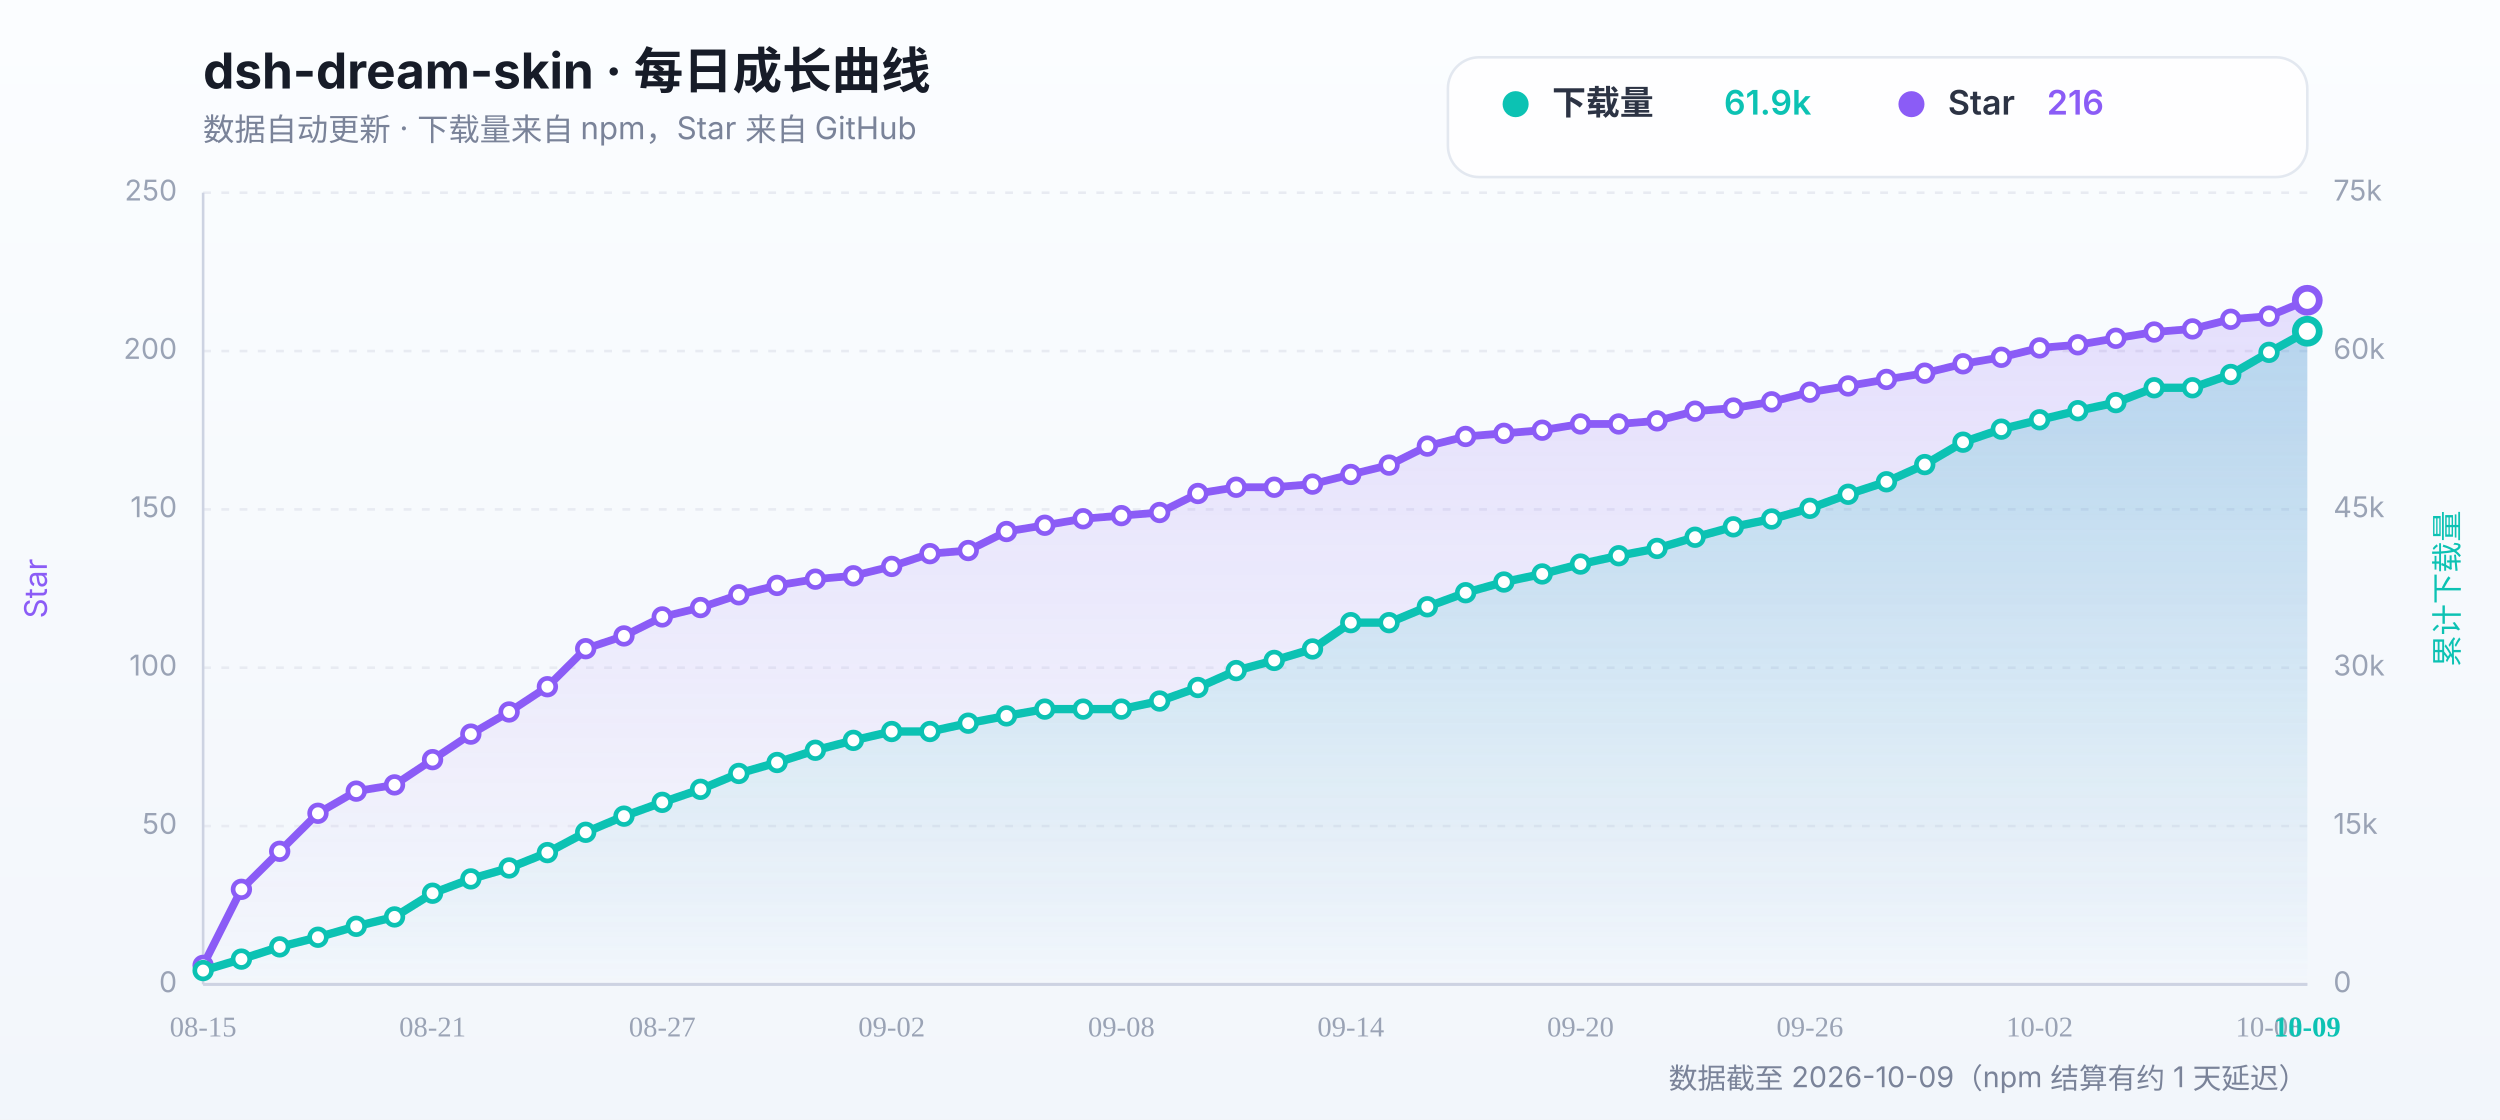
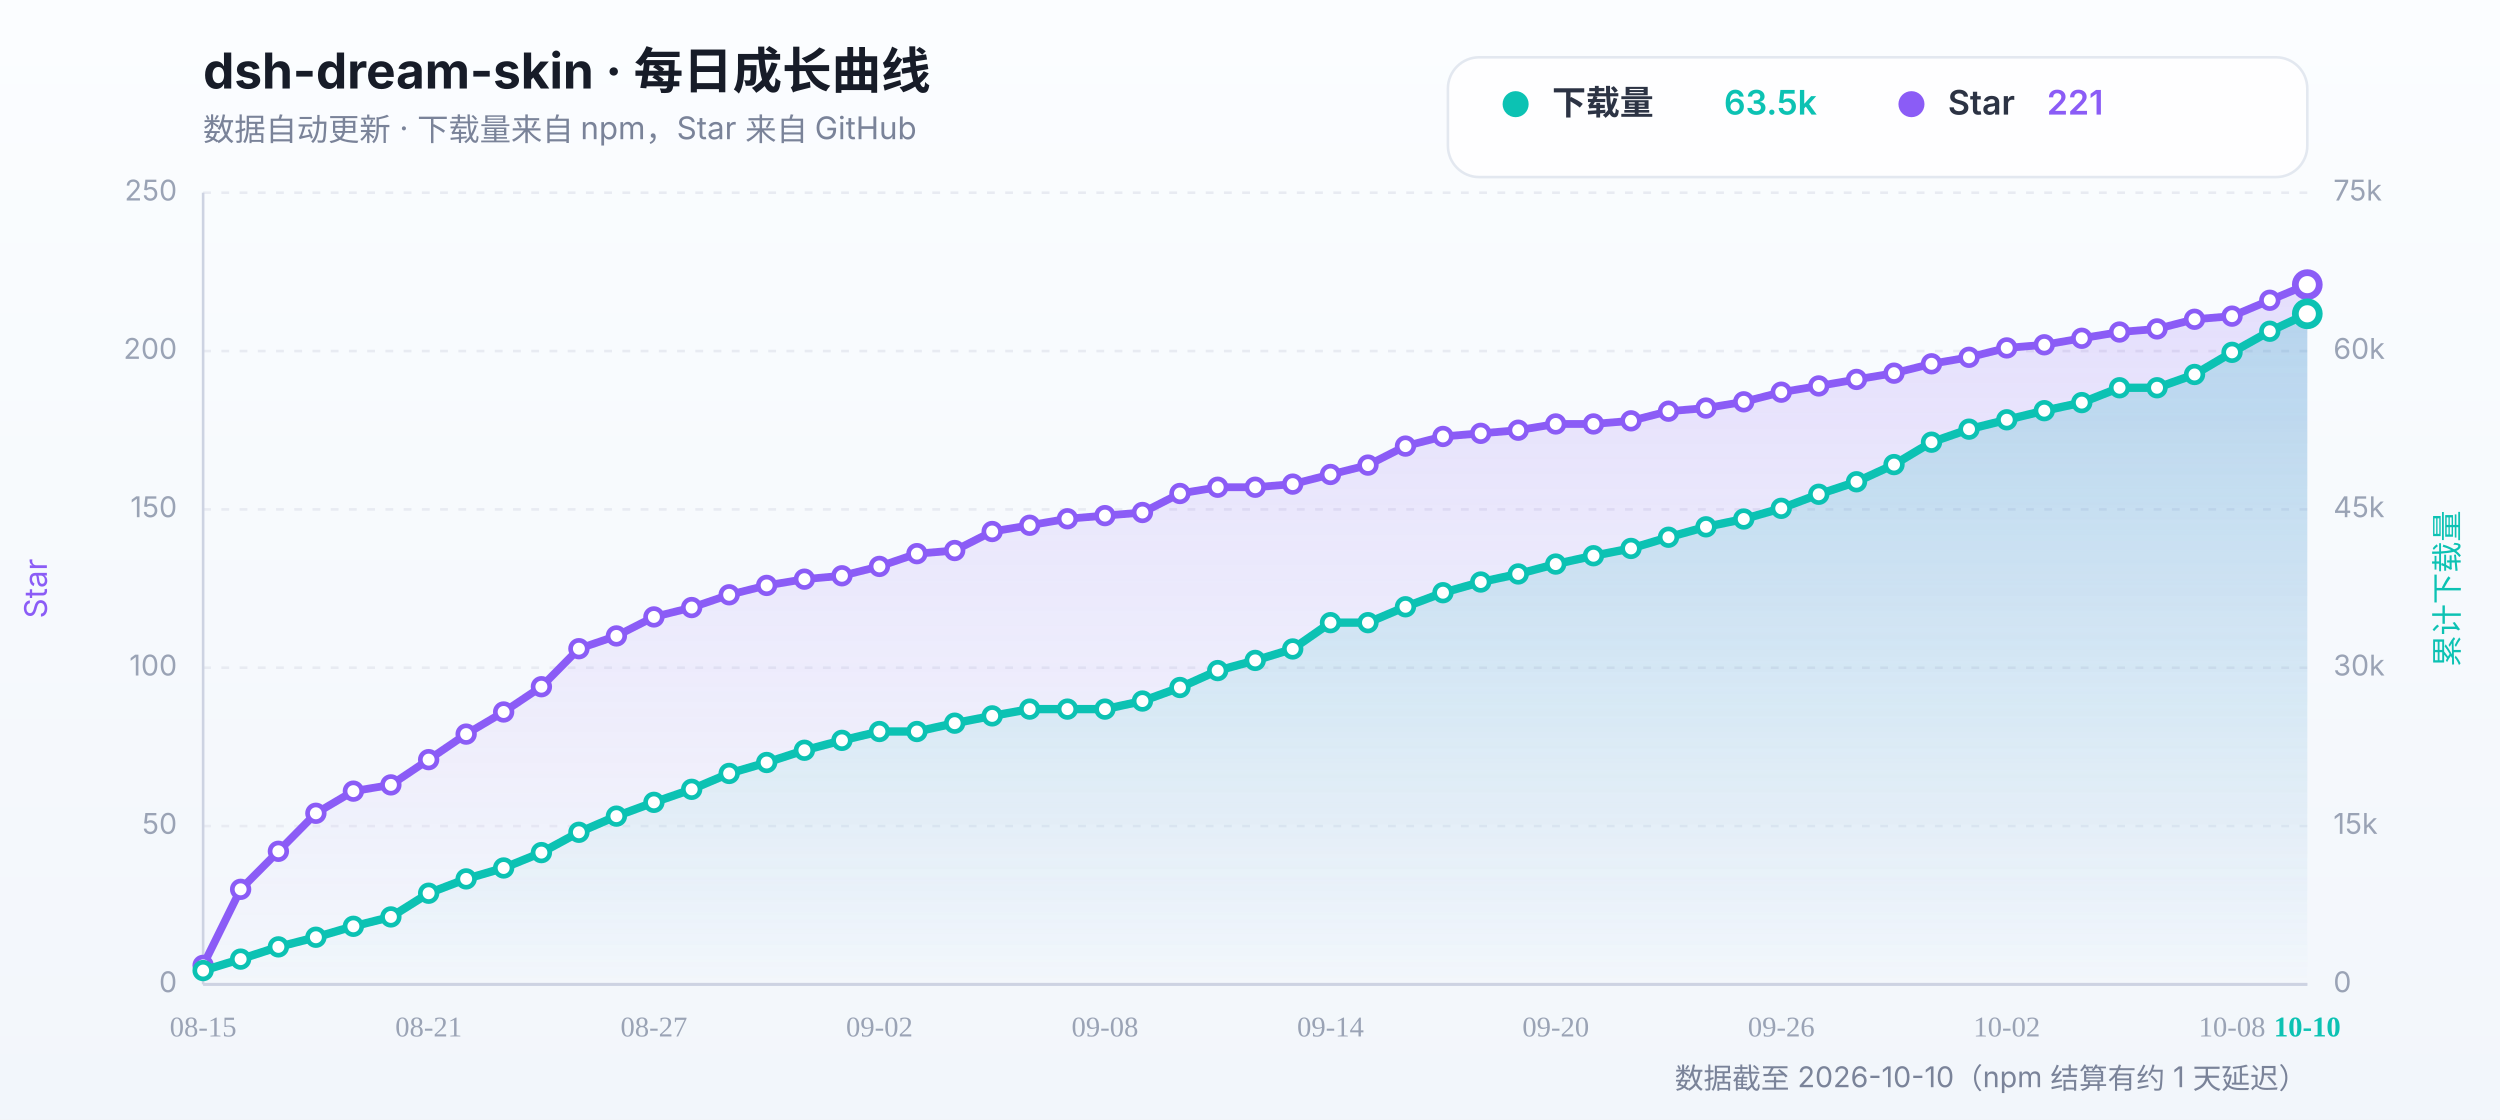
<svg xmlns="http://www.w3.org/2000/svg" width="960" height="430" viewBox="0 0 960 430" role="img" aria-label="dsh-dream-skin 每日 Star 与累计下载量双轴折线图">
  <defs>
    <linearGradient id="gradDl" x1="0" y1="0" x2="0" y2="1">
      <stop offset="0%" stop-color="#0cc2b3" stop-opacity="0.24" />
      <stop offset="100%" stop-color="#0cc2b3" stop-opacity="0" />
    </linearGradient>
    <linearGradient id="gradSt" x1="0" y1="0" x2="0" y2="1">
      <stop offset="0%" stop-color="#8b5cf6" stop-opacity="0.18" />
      <stop offset="100%" stop-color="#8b5cf6" stop-opacity="0" />
    </linearGradient>
    <linearGradient id="bgGrad" x1="0" y1="0" x2="0" y2="1">
      <stop offset="0%" stop-color="#fbfdff" />
      <stop offset="100%" stop-color="#f2f6fb" />
    </linearGradient>
  </defs>
  <rect width="960" height="430" fill="url(#bgGrad)" />
  <g font-family="system-ui,-apple-system,'Segoe UI',sans-serif">
    <text x="18" y="226" font-size="12" fill="#8b5cf6" transform="rotate(-90 18 226)" text-anchor="middle">Star</text>
    <text x="944" y="226" font-size="12" fill="#0cc2b3" transform="rotate(-90 944 226)" text-anchor="middle">累计下载量</text>
  </g>
  <text x="78" y="34" font-size="19" font-weight="700" fill="#171c28" font-family="system-ui,-apple-system,'Segoe UI',sans-serif">dsh-dream-skin · 每日成长曲线</text>
  <text x="78" y="54" font-size="12" fill="#7a8399" font-family="system-ui,-apple-system,'Segoe UI',sans-serif">数据自动更新 · 下载量来自 npm，Star 来自 GitHub</text>
  <g font-family="system-ui,-apple-system,'Segoe UI',sans-serif">
    <rect x="556" y="22" width="330" height="46" rx="12" fill="#ffffff" fill-opacity="0.72" stroke="#e3e8f0" stroke-width="1" />
    <circle cx="582" cy="40" r="5" fill="#0cc2b3" />
    <text x="596" y="44" font-size="13" font-weight="600" fill="#2c3344">下载量</text>
-     <text x="662" y="44" font-size="13" font-weight="600" fill="#0cc2b3">61.9k</text>
+     <text x="662" y="44" font-size="13" font-weight="600" fill="#0cc2b3">63.5k</text>
    <circle cx="734" cy="40" r="5" fill="#8b5cf6" />
    <text x="748" y="44" font-size="13" font-weight="600" fill="#2c3344">Star</text>
-     <text x="786" y="44" font-size="13" font-weight="600" fill="#8b5cf6">216</text>
+     <text x="786" y="44" font-size="13" font-weight="600" fill="#8b5cf6">221</text>
  </g>
  <line x1="78" y1="378.0" x2="886" y2="378.0" stroke="#d3d9e8" stroke-width="1.2" />
  <line x1="78" y1="317.2" x2="886" y2="317.2" stroke="#e8ebf2" stroke-width="1" stroke-dasharray="3 4" />
  <line x1="78" y1="256.4" x2="886" y2="256.4" stroke="#e8ebf2" stroke-width="1" stroke-dasharray="3 4" />
  <line x1="78" y1="195.6" x2="886" y2="195.6" stroke="#e8ebf2" stroke-width="1" stroke-dasharray="3 4" />
  <line x1="78" y1="134.8" x2="886" y2="134.8" stroke="#e8ebf2" stroke-width="1" stroke-dasharray="3 4" />
  <line x1="78" y1="74.0" x2="886" y2="74.0" stroke="#e8ebf2" stroke-width="1" stroke-dasharray="3 4" />
  <g font-family="system-ui,-apple-system,'Segoe UI',sans-serif">
    <text x="68" y="381.0" text-anchor="end" font-size="11" fill="#9aa3b5">0</text>
    <text x="68" y="320.2" text-anchor="end" font-size="11" fill="#9aa3b5">50</text>
    <text x="68" y="259.4" text-anchor="end" font-size="11" fill="#9aa3b5">100</text>
    <text x="68" y="198.6" text-anchor="end" font-size="11" fill="#9aa3b5">150</text>
    <text x="68" y="137.8" text-anchor="end" font-size="11" fill="#9aa3b5">200</text>
    <text x="68" y="77.0" text-anchor="end" font-size="11" fill="#9aa3b5">250</text>
    <text x="896" y="381.0" text-anchor="start" font-size="11" fill="#9aa3b5">0</text>
    <text x="896" y="320.2" text-anchor="start" font-size="11" fill="#9aa3b5">15k</text>
    <text x="896" y="259.4" text-anchor="start" font-size="11" fill="#9aa3b5">30k</text>
    <text x="896" y="198.6" text-anchor="start" font-size="11" fill="#9aa3b5">45k</text>
    <text x="896" y="137.8" text-anchor="start" font-size="11" fill="#9aa3b5">60k</text>
    <text x="896" y="77.0" text-anchor="start" font-size="11" fill="#9aa3b5">75k</text>
  </g>
  <line x1="78" y1="74" x2="78" y2="378" stroke="#cdd3e2" stroke-width="1" />
  <line x1="78" y1="378" x2="886" y2="378" stroke="#cdd3e2" stroke-width="1" />
-   <path d="M 78.0 378.0 L 78.0 372.7 L 92.7 368.3 L 107.4 363.6 L 122.1 359.9 L 136.8 355.7 L 151.5 352.1 L 166.1 343.0 L 180.8 337.5 L 195.5 333.3 L 210.2 327.4 L 224.9 319.6 L 239.6 313.4 L 254.3 308.1 L 269.0 303.1 L 283.7 297.0 L 298.4 292.8 L 313.1 288.1 L 327.7 284.3 L 342.4 280.9 L 357.1 280.9 L 371.8 277.7 L 386.5 274.9 L 401.2 272.3 L 415.9 272.3 L 430.6 272.3 L 445.3 269.2 L 460.0 264.0 L 474.7 257.5 L 489.3 253.6 L 504.0 249.2 L 518.7 239.1 L 533.4 239.1 L 548.1 233.0 L 562.8 227.6 L 577.5 223.5 L 592.2 220.4 L 606.9 216.6 L 621.6 213.4 L 636.3 210.6 L 650.9 206.3 L 665.6 202.3 L 680.3 199.3 L 695.0 195.2 L 709.7 189.8 L 724.4 185.0 L 739.1 178.4 L 753.8 169.8 L 768.5 164.8 L 783.2 161.2 L 797.9 157.7 L 812.5 154.6 L 827.2 148.9 L 841.9 148.9 L 856.6 143.8 L 871.3 135.3 L 886.0 127.2 L 886.0 378.0 Z" fill="url(#gradDl)" stroke="none" />
-   <path d="M 78.0 378.0 L 78.0 370.7 L 92.7 341.5 L 107.4 326.9 L 122.1 312.3 L 136.8 303.8 L 151.5 301.4 L 166.1 291.7 L 180.8 281.9 L 195.5 273.4 L 210.2 263.7 L 224.9 249.1 L 239.6 244.2 L 254.3 236.9 L 269.0 233.3 L 283.7 228.4 L 298.4 224.8 L 313.1 222.4 L 327.7 221.1 L 342.4 217.5 L 357.1 212.6 L 371.8 211.4 L 386.5 204.1 L 401.2 201.7 L 415.9 199.2 L 430.6 198.0 L 445.3 196.8 L 460.0 189.5 L 474.7 187.1 L 489.3 187.1 L 504.0 185.9 L 518.7 182.2 L 533.4 178.6 L 548.1 171.3 L 562.8 167.6 L 577.5 166.4 L 592.2 165.2 L 606.9 162.8 L 621.6 162.8 L 636.3 161.6 L 650.9 157.9 L 665.6 156.7 L 680.3 154.3 L 695.0 150.6 L 709.7 148.2 L 724.4 145.7 L 739.1 143.3 L 753.8 139.7 L 768.5 137.2 L 783.2 133.6 L 797.9 132.4 L 812.5 129.9 L 827.2 127.5 L 841.9 126.3 L 856.6 122.6 L 871.3 121.4 L 886.0 115.3 L 886.0 378.0 Z" fill="url(#gradSt)" stroke="none" />
-   <polyline points="78.0,370.7 92.7,341.5 107.4,326.9 122.1,312.3 136.8,303.8 151.5,301.4 166.1,291.7 180.8,281.9 195.5,273.4 210.2,263.7 224.9,249.1 239.6,244.2 254.3,236.9 269.0,233.3 283.7,228.4 298.4,224.8 313.1,222.4 327.7,221.1 342.4,217.5 357.1,212.6 371.8,211.4 386.5,204.1 401.2,201.7 415.9,199.2 430.6,198.0 445.3,196.8 460.0,189.5 474.7,187.1 489.3,187.1 504.0,185.9 518.7,182.2 533.4,178.6 548.1,171.3 562.8,167.6 577.5,166.4 592.2,165.2 606.9,162.8 621.6,162.8 636.3,161.6 650.9,157.9 665.6,156.7 680.3,154.3 695.0,150.6 709.7,148.2 724.4,145.7 739.1,143.3 753.8,139.7 768.5,137.2 783.2,133.6 797.9,132.4 812.5,129.9 827.2,127.5 841.9,126.3 856.6,122.6 871.3,121.4 886.0,115.3" fill="none" stroke="#8b5cf6" stroke-width="3" stroke-linecap="round" stroke-linejoin="round" />
+   <path d="M 78.0 378.0 L 78.0 372.7 L 92.4 368.3 L 106.9 363.6 L 121.3 359.9 L 135.7 355.7 L 150.1 352.1 L 164.6 343.0 L 179.0 337.5 L 193.4 333.3 L 207.9 327.4 L 222.3 319.6 L 236.7 313.4 L 251.1 308.1 L 265.6 303.1 L 280.0 297.0 L 294.4 292.8 L 308.9 288.1 L 323.3 284.3 L 337.7 280.9 L 352.1 280.9 L 366.6 277.7 L 381.0 274.9 L 395.4 272.3 L 409.9 272.3 L 424.3 272.3 L 438.7 269.2 L 453.1 264.0 L 467.6 257.5 L 482.0 253.6 L 496.4 249.2 L 510.9 239.1 L 525.3 239.1 L 539.7 233.0 L 554.1 227.6 L 568.6 223.5 L 583.0 220.4 L 597.4 216.6 L 611.9 213.4 L 626.3 210.6 L 640.7 206.3 L 655.1 202.3 L 669.6 199.3 L 684.0 195.2 L 698.4 189.8 L 712.9 185.0 L 727.3 178.4 L 741.7 169.8 L 756.1 164.8 L 770.6 161.2 L 785.0 157.7 L 799.4 154.6 L 813.9 148.9 L 828.3 148.9 L 842.7 143.8 L 857.1 135.3 L 871.6 127.2 L 886.0 120.5 L 886.0 378.0 Z" fill="url(#gradDl)" stroke="none" />
+   <path d="M 78.0 378.0 L 78.0 370.7 L 92.4 341.5 L 106.9 326.9 L 121.3 312.3 L 135.7 303.8 L 150.1 301.4 L 164.6 291.7 L 179.0 281.9 L 193.4 273.4 L 207.9 263.7 L 222.3 249.1 L 236.7 244.2 L 251.1 236.9 L 265.6 233.3 L 280.0 228.4 L 294.4 224.8 L 308.9 222.4 L 323.3 221.1 L 337.7 217.5 L 352.1 212.6 L 366.6 211.4 L 381.0 204.1 L 395.4 201.7 L 409.9 199.2 L 424.3 198.0 L 438.7 196.8 L 453.1 189.5 L 467.6 187.1 L 482.0 187.1 L 496.4 185.9 L 510.9 182.2 L 525.3 178.6 L 539.7 171.3 L 554.1 167.6 L 568.6 166.4 L 583.0 165.2 L 597.4 162.8 L 611.9 162.8 L 626.3 161.6 L 640.7 157.9 L 655.1 156.7 L 669.6 154.3 L 684.0 150.6 L 698.4 148.2 L 712.9 145.7 L 727.3 143.3 L 741.7 139.7 L 756.1 137.2 L 770.6 133.6 L 785.0 132.4 L 799.4 129.9 L 813.9 127.5 L 828.3 126.3 L 842.7 122.6 L 857.1 121.4 L 871.6 115.3 L 886.0 109.3 L 886.0 378.0 Z" fill="url(#gradSt)" stroke="none" />
+   <polyline points="78.0,370.7 92.4,341.5 106.9,326.9 121.3,312.3 135.7,303.8 150.1,301.4 164.6,291.7 179.0,281.9 193.4,273.4 207.9,263.7 222.3,249.1 236.7,244.2 251.1,236.9 265.6,233.3 280.0,228.4 294.4,224.8 308.9,222.4 323.3,221.1 337.7,217.5 352.1,212.6 366.6,211.4 381.0,204.1 395.4,201.7 409.9,199.2 424.3,198.0 438.7,196.8 453.1,189.5 467.6,187.1 482.0,187.1 496.4,185.9 510.9,182.2 525.3,178.6 539.7,171.3 554.1,167.6 568.6,166.4 583.0,165.2 597.4,162.8 611.9,162.8 626.3,161.6 640.7,157.9 655.1,156.7 669.6,154.3 684.0,150.6 698.4,148.2 712.9,145.7 727.3,143.3 741.7,139.7 756.1,137.2 770.6,133.6 785.0,132.4 799.4,129.9 813.9,127.5 828.3,126.3 842.7,122.6 857.1,121.4 871.6,115.3 886.0,109.3" fill="none" stroke="#8b5cf6" stroke-width="3" stroke-linecap="round" stroke-linejoin="round" />
  <circle cx="78.0" cy="370.7" r="3.2" fill="#ffffff" stroke="#8b5cf6" stroke-width="1.8" />
-   <circle cx="92.7" cy="341.5" r="3.2" fill="#ffffff" stroke="#8b5cf6" stroke-width="1.8" />
-   <circle cx="107.4" cy="326.9" r="3.2" fill="#ffffff" stroke="#8b5cf6" stroke-width="1.8" />
-   <circle cx="122.1" cy="312.3" r="3.2" fill="#ffffff" stroke="#8b5cf6" stroke-width="1.8" />
-   <circle cx="136.8" cy="303.8" r="3.2" fill="#ffffff" stroke="#8b5cf6" stroke-width="1.8" />
-   <circle cx="151.5" cy="301.4" r="3.2" fill="#ffffff" stroke="#8b5cf6" stroke-width="1.8" />
-   <circle cx="166.1" cy="291.7" r="3.2" fill="#ffffff" stroke="#8b5cf6" stroke-width="1.8" />
-   <circle cx="180.8" cy="281.9" r="3.2" fill="#ffffff" stroke="#8b5cf6" stroke-width="1.8" />
-   <circle cx="195.5" cy="273.4" r="3.2" fill="#ffffff" stroke="#8b5cf6" stroke-width="1.8" />
-   <circle cx="210.2" cy="263.7" r="3.2" fill="#ffffff" stroke="#8b5cf6" stroke-width="1.8" />
-   <circle cx="224.9" cy="249.1" r="3.2" fill="#ffffff" stroke="#8b5cf6" stroke-width="1.8" />
-   <circle cx="239.6" cy="244.2" r="3.2" fill="#ffffff" stroke="#8b5cf6" stroke-width="1.8" />
-   <circle cx="254.3" cy="236.9" r="3.2" fill="#ffffff" stroke="#8b5cf6" stroke-width="1.8" />
-   <circle cx="269.0" cy="233.3" r="3.2" fill="#ffffff" stroke="#8b5cf6" stroke-width="1.8" />
-   <circle cx="283.7" cy="228.4" r="3.2" fill="#ffffff" stroke="#8b5cf6" stroke-width="1.8" />
-   <circle cx="298.4" cy="224.8" r="3.2" fill="#ffffff" stroke="#8b5cf6" stroke-width="1.8" />
-   <circle cx="313.1" cy="222.4" r="3.2" fill="#ffffff" stroke="#8b5cf6" stroke-width="1.8" />
-   <circle cx="327.7" cy="221.1" r="3.2" fill="#ffffff" stroke="#8b5cf6" stroke-width="1.8" />
-   <circle cx="342.4" cy="217.5" r="3.2" fill="#ffffff" stroke="#8b5cf6" stroke-width="1.8" />
-   <circle cx="357.1" cy="212.6" r="3.2" fill="#ffffff" stroke="#8b5cf6" stroke-width="1.8" />
-   <circle cx="371.8" cy="211.4" r="3.2" fill="#ffffff" stroke="#8b5cf6" stroke-width="1.8" />
-   <circle cx="386.5" cy="204.1" r="3.2" fill="#ffffff" stroke="#8b5cf6" stroke-width="1.8" />
-   <circle cx="401.2" cy="201.7" r="3.2" fill="#ffffff" stroke="#8b5cf6" stroke-width="1.8" />
-   <circle cx="415.9" cy="199.2" r="3.2" fill="#ffffff" stroke="#8b5cf6" stroke-width="1.8" />
-   <circle cx="430.6" cy="198.0" r="3.2" fill="#ffffff" stroke="#8b5cf6" stroke-width="1.8" />
-   <circle cx="445.3" cy="196.8" r="3.2" fill="#ffffff" stroke="#8b5cf6" stroke-width="1.8" />
-   <circle cx="460.0" cy="189.5" r="3.2" fill="#ffffff" stroke="#8b5cf6" stroke-width="1.8" />
-   <circle cx="474.7" cy="187.1" r="3.2" fill="#ffffff" stroke="#8b5cf6" stroke-width="1.8" />
-   <circle cx="489.3" cy="187.1" r="3.2" fill="#ffffff" stroke="#8b5cf6" stroke-width="1.8" />
-   <circle cx="504.0" cy="185.9" r="3.2" fill="#ffffff" stroke="#8b5cf6" stroke-width="1.8" />
-   <circle cx="518.7" cy="182.2" r="3.2" fill="#ffffff" stroke="#8b5cf6" stroke-width="1.8" />
-   <circle cx="533.4" cy="178.6" r="3.2" fill="#ffffff" stroke="#8b5cf6" stroke-width="1.8" />
-   <circle cx="548.1" cy="171.3" r="3.2" fill="#ffffff" stroke="#8b5cf6" stroke-width="1.8" />
-   <circle cx="562.8" cy="167.6" r="3.2" fill="#ffffff" stroke="#8b5cf6" stroke-width="1.8" />
-   <circle cx="577.5" cy="166.4" r="3.2" fill="#ffffff" stroke="#8b5cf6" stroke-width="1.8" />
-   <circle cx="592.2" cy="165.2" r="3.2" fill="#ffffff" stroke="#8b5cf6" stroke-width="1.8" />
-   <circle cx="606.9" cy="162.8" r="3.2" fill="#ffffff" stroke="#8b5cf6" stroke-width="1.8" />
-   <circle cx="621.6" cy="162.8" r="3.2" fill="#ffffff" stroke="#8b5cf6" stroke-width="1.8" />
-   <circle cx="636.3" cy="161.6" r="3.2" fill="#ffffff" stroke="#8b5cf6" stroke-width="1.8" />
-   <circle cx="650.9" cy="157.9" r="3.2" fill="#ffffff" stroke="#8b5cf6" stroke-width="1.8" />
-   <circle cx="665.6" cy="156.7" r="3.2" fill="#ffffff" stroke="#8b5cf6" stroke-width="1.8" />
-   <circle cx="680.3" cy="154.3" r="3.2" fill="#ffffff" stroke="#8b5cf6" stroke-width="1.8" />
-   <circle cx="695.0" cy="150.6" r="3.2" fill="#ffffff" stroke="#8b5cf6" stroke-width="1.8" />
-   <circle cx="709.7" cy="148.2" r="3.2" fill="#ffffff" stroke="#8b5cf6" stroke-width="1.8" />
-   <circle cx="724.4" cy="145.7" r="3.2" fill="#ffffff" stroke="#8b5cf6" stroke-width="1.8" />
-   <circle cx="739.1" cy="143.3" r="3.2" fill="#ffffff" stroke="#8b5cf6" stroke-width="1.8" />
-   <circle cx="753.8" cy="139.7" r="3.2" fill="#ffffff" stroke="#8b5cf6" stroke-width="1.8" />
-   <circle cx="768.5" cy="137.2" r="3.2" fill="#ffffff" stroke="#8b5cf6" stroke-width="1.8" />
-   <circle cx="783.2" cy="133.6" r="3.2" fill="#ffffff" stroke="#8b5cf6" stroke-width="1.8" />
-   <circle cx="797.9" cy="132.4" r="3.2" fill="#ffffff" stroke="#8b5cf6" stroke-width="1.8" />
-   <circle cx="812.5" cy="129.9" r="3.2" fill="#ffffff" stroke="#8b5cf6" stroke-width="1.8" />
-   <circle cx="827.2" cy="127.5" r="3.2" fill="#ffffff" stroke="#8b5cf6" stroke-width="1.8" />
-   <circle cx="841.9" cy="126.3" r="3.2" fill="#ffffff" stroke="#8b5cf6" stroke-width="1.8" />
-   <circle cx="856.6" cy="122.6" r="3.2" fill="#ffffff" stroke="#8b5cf6" stroke-width="1.8" />
-   <circle cx="871.3" cy="121.4" r="3.2" fill="#ffffff" stroke="#8b5cf6" stroke-width="1.8" />
-   <circle cx="886.0" cy="115.3" r="4.6" fill="#ffffff" stroke="#8b5cf6" stroke-width="2.6" />
-   <polyline points="78.0,372.7 92.7,368.3 107.4,363.6 122.1,359.9 136.8,355.7 151.5,352.1 166.1,343.0 180.8,337.5 195.5,333.3 210.2,327.4 224.9,319.6 239.6,313.4 254.3,308.1 269.0,303.1 283.7,297.0 298.4,292.8 313.1,288.1 327.7,284.3 342.4,280.9 357.1,280.9 371.8,277.7 386.5,274.9 401.2,272.3 415.9,272.3 430.6,272.3 445.3,269.2 460.0,264.0 474.7,257.5 489.3,253.6 504.0,249.2 518.7,239.1 533.4,239.1 548.1,233.0 562.8,227.6 577.5,223.5 592.2,220.4 606.9,216.6 621.6,213.4 636.3,210.6 650.9,206.3 665.6,202.3 680.3,199.3 695.0,195.2 709.7,189.8 724.4,185.0 739.1,178.4 753.8,169.8 768.5,164.8 783.2,161.2 797.9,157.7 812.5,154.6 827.2,148.9 841.9,148.9 856.6,143.8 871.3,135.3 886.0,127.2" fill="none" stroke="#0cc2b3" stroke-width="3.2" stroke-linecap="round" stroke-linejoin="round" />
+   <circle cx="92.4" cy="341.5" r="3.2" fill="#ffffff" stroke="#8b5cf6" stroke-width="1.8" />
+   <circle cx="106.9" cy="326.9" r="3.2" fill="#ffffff" stroke="#8b5cf6" stroke-width="1.8" />
+   <circle cx="121.3" cy="312.3" r="3.2" fill="#ffffff" stroke="#8b5cf6" stroke-width="1.8" />
+   <circle cx="135.7" cy="303.8" r="3.2" fill="#ffffff" stroke="#8b5cf6" stroke-width="1.8" />
+   <circle cx="150.1" cy="301.4" r="3.2" fill="#ffffff" stroke="#8b5cf6" stroke-width="1.8" />
+   <circle cx="164.6" cy="291.7" r="3.2" fill="#ffffff" stroke="#8b5cf6" stroke-width="1.8" />
+   <circle cx="179.0" cy="281.9" r="3.2" fill="#ffffff" stroke="#8b5cf6" stroke-width="1.8" />
+   <circle cx="193.4" cy="273.4" r="3.2" fill="#ffffff" stroke="#8b5cf6" stroke-width="1.8" />
+   <circle cx="207.9" cy="263.7" r="3.2" fill="#ffffff" stroke="#8b5cf6" stroke-width="1.8" />
+   <circle cx="222.3" cy="249.1" r="3.2" fill="#ffffff" stroke="#8b5cf6" stroke-width="1.8" />
+   <circle cx="236.7" cy="244.2" r="3.2" fill="#ffffff" stroke="#8b5cf6" stroke-width="1.8" />
+   <circle cx="251.1" cy="236.9" r="3.2" fill="#ffffff" stroke="#8b5cf6" stroke-width="1.8" />
+   <circle cx="265.6" cy="233.3" r="3.2" fill="#ffffff" stroke="#8b5cf6" stroke-width="1.8" />
+   <circle cx="280.0" cy="228.4" r="3.2" fill="#ffffff" stroke="#8b5cf6" stroke-width="1.8" />
+   <circle cx="294.4" cy="224.8" r="3.2" fill="#ffffff" stroke="#8b5cf6" stroke-width="1.8" />
+   <circle cx="308.9" cy="222.4" r="3.2" fill="#ffffff" stroke="#8b5cf6" stroke-width="1.8" />
+   <circle cx="323.3" cy="221.1" r="3.2" fill="#ffffff" stroke="#8b5cf6" stroke-width="1.8" />
+   <circle cx="337.7" cy="217.5" r="3.2" fill="#ffffff" stroke="#8b5cf6" stroke-width="1.8" />
+   <circle cx="352.1" cy="212.6" r="3.2" fill="#ffffff" stroke="#8b5cf6" stroke-width="1.8" />
+   <circle cx="366.6" cy="211.4" r="3.2" fill="#ffffff" stroke="#8b5cf6" stroke-width="1.8" />
+   <circle cx="381.0" cy="204.1" r="3.2" fill="#ffffff" stroke="#8b5cf6" stroke-width="1.8" />
+   <circle cx="395.4" cy="201.7" r="3.2" fill="#ffffff" stroke="#8b5cf6" stroke-width="1.8" />
+   <circle cx="409.9" cy="199.2" r="3.2" fill="#ffffff" stroke="#8b5cf6" stroke-width="1.8" />
+   <circle cx="424.3" cy="198.0" r="3.2" fill="#ffffff" stroke="#8b5cf6" stroke-width="1.8" />
+   <circle cx="438.7" cy="196.8" r="3.2" fill="#ffffff" stroke="#8b5cf6" stroke-width="1.8" />
+   <circle cx="453.1" cy="189.5" r="3.2" fill="#ffffff" stroke="#8b5cf6" stroke-width="1.8" />
+   <circle cx="467.6" cy="187.1" r="3.2" fill="#ffffff" stroke="#8b5cf6" stroke-width="1.8" />
+   <circle cx="482.0" cy="187.1" r="3.2" fill="#ffffff" stroke="#8b5cf6" stroke-width="1.8" />
+   <circle cx="496.4" cy="185.9" r="3.2" fill="#ffffff" stroke="#8b5cf6" stroke-width="1.8" />
+   <circle cx="510.9" cy="182.2" r="3.2" fill="#ffffff" stroke="#8b5cf6" stroke-width="1.8" />
+   <circle cx="525.3" cy="178.6" r="3.2" fill="#ffffff" stroke="#8b5cf6" stroke-width="1.8" />
+   <circle cx="539.7" cy="171.3" r="3.2" fill="#ffffff" stroke="#8b5cf6" stroke-width="1.8" />
+   <circle cx="554.1" cy="167.6" r="3.2" fill="#ffffff" stroke="#8b5cf6" stroke-width="1.8" />
+   <circle cx="568.6" cy="166.4" r="3.2" fill="#ffffff" stroke="#8b5cf6" stroke-width="1.8" />
+   <circle cx="583.0" cy="165.2" r="3.2" fill="#ffffff" stroke="#8b5cf6" stroke-width="1.8" />
+   <circle cx="597.4" cy="162.8" r="3.2" fill="#ffffff" stroke="#8b5cf6" stroke-width="1.8" />
+   <circle cx="611.9" cy="162.8" r="3.2" fill="#ffffff" stroke="#8b5cf6" stroke-width="1.8" />
+   <circle cx="626.3" cy="161.6" r="3.2" fill="#ffffff" stroke="#8b5cf6" stroke-width="1.8" />
+   <circle cx="640.7" cy="157.9" r="3.2" fill="#ffffff" stroke="#8b5cf6" stroke-width="1.8" />
+   <circle cx="655.1" cy="156.7" r="3.2" fill="#ffffff" stroke="#8b5cf6" stroke-width="1.8" />
+   <circle cx="669.6" cy="154.3" r="3.2" fill="#ffffff" stroke="#8b5cf6" stroke-width="1.8" />
+   <circle cx="684.0" cy="150.6" r="3.2" fill="#ffffff" stroke="#8b5cf6" stroke-width="1.8" />
+   <circle cx="698.4" cy="148.2" r="3.2" fill="#ffffff" stroke="#8b5cf6" stroke-width="1.8" />
+   <circle cx="712.9" cy="145.7" r="3.2" fill="#ffffff" stroke="#8b5cf6" stroke-width="1.8" />
+   <circle cx="727.3" cy="143.3" r="3.2" fill="#ffffff" stroke="#8b5cf6" stroke-width="1.8" />
+   <circle cx="741.7" cy="139.7" r="3.2" fill="#ffffff" stroke="#8b5cf6" stroke-width="1.8" />
+   <circle cx="756.1" cy="137.2" r="3.2" fill="#ffffff" stroke="#8b5cf6" stroke-width="1.8" />
+   <circle cx="770.6" cy="133.6" r="3.2" fill="#ffffff" stroke="#8b5cf6" stroke-width="1.8" />
+   <circle cx="785.0" cy="132.4" r="3.2" fill="#ffffff" stroke="#8b5cf6" stroke-width="1.8" />
+   <circle cx="799.4" cy="129.9" r="3.2" fill="#ffffff" stroke="#8b5cf6" stroke-width="1.8" />
+   <circle cx="813.9" cy="127.5" r="3.2" fill="#ffffff" stroke="#8b5cf6" stroke-width="1.8" />
+   <circle cx="828.3" cy="126.3" r="3.2" fill="#ffffff" stroke="#8b5cf6" stroke-width="1.8" />
+   <circle cx="842.7" cy="122.6" r="3.2" fill="#ffffff" stroke="#8b5cf6" stroke-width="1.8" />
+   <circle cx="857.1" cy="121.4" r="3.2" fill="#ffffff" stroke="#8b5cf6" stroke-width="1.8" />
+   <circle cx="871.6" cy="115.3" r="3.2" fill="#ffffff" stroke="#8b5cf6" stroke-width="1.8" />
+   <circle cx="886.0" cy="109.3" r="4.6" fill="#ffffff" stroke="#8b5cf6" stroke-width="2.6" />
+   <polyline points="78.0,372.7 92.4,368.3 106.9,363.6 121.3,359.9 135.7,355.7 150.1,352.1 164.6,343.0 179.0,337.5 193.4,333.3 207.9,327.4 222.3,319.6 236.7,313.4 251.1,308.1 265.6,303.1 280.0,297.0 294.4,292.8 308.9,288.1 323.3,284.3 337.7,280.9 352.1,280.9 366.6,277.7 381.0,274.9 395.4,272.3 409.9,272.3 424.3,272.3 438.7,269.2 453.1,264.0 467.6,257.5 482.0,253.6 496.4,249.2 510.9,239.1 525.3,239.1 539.7,233.0 554.1,227.6 568.6,223.5 583.0,220.4 597.4,216.6 611.9,213.4 626.3,210.6 640.7,206.3 655.1,202.3 669.6,199.3 684.0,195.2 698.4,189.8 712.9,185.0 727.3,178.4 741.7,169.8 756.1,164.8 770.6,161.2 785.0,157.7 799.4,154.6 813.9,148.9 828.3,148.9 842.7,143.8 857.1,135.3 871.6,127.2 886.0,120.5" fill="none" stroke="#0cc2b3" stroke-width="3.2" stroke-linecap="round" stroke-linejoin="round" />
  <circle cx="78.0" cy="372.7" r="3.2" fill="#ffffff" stroke="#0cc2b3" stroke-width="1.8" />
-   <circle cx="92.7" cy="368.3" r="3.2" fill="#ffffff" stroke="#0cc2b3" stroke-width="1.8" />
-   <circle cx="107.4" cy="363.6" r="3.2" fill="#ffffff" stroke="#0cc2b3" stroke-width="1.8" />
-   <circle cx="122.1" cy="359.9" r="3.2" fill="#ffffff" stroke="#0cc2b3" stroke-width="1.8" />
-   <circle cx="136.8" cy="355.7" r="3.2" fill="#ffffff" stroke="#0cc2b3" stroke-width="1.8" />
-   <circle cx="151.5" cy="352.1" r="3.2" fill="#ffffff" stroke="#0cc2b3" stroke-width="1.8" />
-   <circle cx="166.1" cy="343.0" r="3.2" fill="#ffffff" stroke="#0cc2b3" stroke-width="1.8" />
-   <circle cx="180.8" cy="337.5" r="3.2" fill="#ffffff" stroke="#0cc2b3" stroke-width="1.8" />
-   <circle cx="195.5" cy="333.3" r="3.2" fill="#ffffff" stroke="#0cc2b3" stroke-width="1.8" />
-   <circle cx="210.2" cy="327.4" r="3.2" fill="#ffffff" stroke="#0cc2b3" stroke-width="1.8" />
-   <circle cx="224.9" cy="319.6" r="3.2" fill="#ffffff" stroke="#0cc2b3" stroke-width="1.8" />
-   <circle cx="239.6" cy="313.4" r="3.2" fill="#ffffff" stroke="#0cc2b3" stroke-width="1.8" />
-   <circle cx="254.3" cy="308.1" r="3.2" fill="#ffffff" stroke="#0cc2b3" stroke-width="1.8" />
-   <circle cx="269.0" cy="303.1" r="3.2" fill="#ffffff" stroke="#0cc2b3" stroke-width="1.8" />
-   <circle cx="283.7" cy="297.0" r="3.2" fill="#ffffff" stroke="#0cc2b3" stroke-width="1.8" />
-   <circle cx="298.4" cy="292.8" r="3.2" fill="#ffffff" stroke="#0cc2b3" stroke-width="1.8" />
-   <circle cx="313.1" cy="288.1" r="3.2" fill="#ffffff" stroke="#0cc2b3" stroke-width="1.8" />
-   <circle cx="327.7" cy="284.3" r="3.2" fill="#ffffff" stroke="#0cc2b3" stroke-width="1.8" />
-   <circle cx="342.4" cy="280.9" r="3.2" fill="#ffffff" stroke="#0cc2b3" stroke-width="1.8" />
-   <circle cx="357.1" cy="280.9" r="3.2" fill="#ffffff" stroke="#0cc2b3" stroke-width="1.8" />
-   <circle cx="371.8" cy="277.7" r="3.2" fill="#ffffff" stroke="#0cc2b3" stroke-width="1.8" />
-   <circle cx="386.5" cy="274.9" r="3.2" fill="#ffffff" stroke="#0cc2b3" stroke-width="1.8" />
-   <circle cx="401.2" cy="272.3" r="3.2" fill="#ffffff" stroke="#0cc2b3" stroke-width="1.8" />
-   <circle cx="415.9" cy="272.3" r="3.2" fill="#ffffff" stroke="#0cc2b3" stroke-width="1.8" />
-   <circle cx="430.6" cy="272.3" r="3.2" fill="#ffffff" stroke="#0cc2b3" stroke-width="1.8" />
-   <circle cx="445.3" cy="269.2" r="3.2" fill="#ffffff" stroke="#0cc2b3" stroke-width="1.8" />
-   <circle cx="460.0" cy="264.0" r="3.2" fill="#ffffff" stroke="#0cc2b3" stroke-width="1.8" />
-   <circle cx="474.7" cy="257.5" r="3.2" fill="#ffffff" stroke="#0cc2b3" stroke-width="1.8" />
-   <circle cx="489.3" cy="253.6" r="3.2" fill="#ffffff" stroke="#0cc2b3" stroke-width="1.8" />
-   <circle cx="504.0" cy="249.2" r="3.2" fill="#ffffff" stroke="#0cc2b3" stroke-width="1.8" />
-   <circle cx="518.7" cy="239.1" r="3.2" fill="#ffffff" stroke="#0cc2b3" stroke-width="1.8" />
-   <circle cx="533.4" cy="239.1" r="3.2" fill="#ffffff" stroke="#0cc2b3" stroke-width="1.8" />
-   <circle cx="548.1" cy="233.0" r="3.2" fill="#ffffff" stroke="#0cc2b3" stroke-width="1.8" />
-   <circle cx="562.8" cy="227.6" r="3.2" fill="#ffffff" stroke="#0cc2b3" stroke-width="1.8" />
-   <circle cx="577.5" cy="223.5" r="3.2" fill="#ffffff" stroke="#0cc2b3" stroke-width="1.8" />
-   <circle cx="592.2" cy="220.4" r="3.2" fill="#ffffff" stroke="#0cc2b3" stroke-width="1.8" />
-   <circle cx="606.9" cy="216.6" r="3.2" fill="#ffffff" stroke="#0cc2b3" stroke-width="1.8" />
-   <circle cx="621.6" cy="213.4" r="3.2" fill="#ffffff" stroke="#0cc2b3" stroke-width="1.8" />
-   <circle cx="636.3" cy="210.6" r="3.2" fill="#ffffff" stroke="#0cc2b3" stroke-width="1.8" />
-   <circle cx="650.9" cy="206.3" r="3.2" fill="#ffffff" stroke="#0cc2b3" stroke-width="1.8" />
-   <circle cx="665.6" cy="202.3" r="3.2" fill="#ffffff" stroke="#0cc2b3" stroke-width="1.8" />
-   <circle cx="680.3" cy="199.3" r="3.2" fill="#ffffff" stroke="#0cc2b3" stroke-width="1.8" />
-   <circle cx="695.0" cy="195.2" r="3.2" fill="#ffffff" stroke="#0cc2b3" stroke-width="1.8" />
-   <circle cx="709.7" cy="189.8" r="3.2" fill="#ffffff" stroke="#0cc2b3" stroke-width="1.8" />
-   <circle cx="724.4" cy="185.0" r="3.2" fill="#ffffff" stroke="#0cc2b3" stroke-width="1.8" />
-   <circle cx="739.1" cy="178.4" r="3.2" fill="#ffffff" stroke="#0cc2b3" stroke-width="1.8" />
-   <circle cx="753.8" cy="169.8" r="3.2" fill="#ffffff" stroke="#0cc2b3" stroke-width="1.8" />
-   <circle cx="768.5" cy="164.8" r="3.2" fill="#ffffff" stroke="#0cc2b3" stroke-width="1.8" />
-   <circle cx="783.2" cy="161.2" r="3.2" fill="#ffffff" stroke="#0cc2b3" stroke-width="1.8" />
-   <circle cx="797.9" cy="157.7" r="3.2" fill="#ffffff" stroke="#0cc2b3" stroke-width="1.8" />
-   <circle cx="812.5" cy="154.6" r="3.2" fill="#ffffff" stroke="#0cc2b3" stroke-width="1.8" />
-   <circle cx="827.2" cy="148.9" r="3.2" fill="#ffffff" stroke="#0cc2b3" stroke-width="1.8" />
-   <circle cx="841.9" cy="148.9" r="3.2" fill="#ffffff" stroke="#0cc2b3" stroke-width="1.8" />
-   <circle cx="856.6" cy="143.8" r="3.2" fill="#ffffff" stroke="#0cc2b3" stroke-width="1.8" />
-   <circle cx="871.3" cy="135.3" r="3.2" fill="#ffffff" stroke="#0cc2b3" stroke-width="1.8" />
-   <circle cx="886.0" cy="127.2" r="4.6" fill="#ffffff" stroke="#0cc2b3" stroke-width="2.6" />
+   <circle cx="92.4" cy="368.3" r="3.2" fill="#ffffff" stroke="#0cc2b3" stroke-width="1.8" />
+   <circle cx="106.9" cy="363.6" r="3.2" fill="#ffffff" stroke="#0cc2b3" stroke-width="1.8" />
+   <circle cx="121.3" cy="359.9" r="3.2" fill="#ffffff" stroke="#0cc2b3" stroke-width="1.8" />
+   <circle cx="135.7" cy="355.7" r="3.2" fill="#ffffff" stroke="#0cc2b3" stroke-width="1.8" />
+   <circle cx="150.1" cy="352.1" r="3.2" fill="#ffffff" stroke="#0cc2b3" stroke-width="1.8" />
+   <circle cx="164.6" cy="343.0" r="3.2" fill="#ffffff" stroke="#0cc2b3" stroke-width="1.8" />
+   <circle cx="179.0" cy="337.5" r="3.2" fill="#ffffff" stroke="#0cc2b3" stroke-width="1.8" />
+   <circle cx="193.4" cy="333.3" r="3.2" fill="#ffffff" stroke="#0cc2b3" stroke-width="1.8" />
+   <circle cx="207.9" cy="327.4" r="3.2" fill="#ffffff" stroke="#0cc2b3" stroke-width="1.8" />
+   <circle cx="222.3" cy="319.6" r="3.2" fill="#ffffff" stroke="#0cc2b3" stroke-width="1.8" />
+   <circle cx="236.7" cy="313.4" r="3.2" fill="#ffffff" stroke="#0cc2b3" stroke-width="1.8" />
+   <circle cx="251.1" cy="308.1" r="3.2" fill="#ffffff" stroke="#0cc2b3" stroke-width="1.8" />
+   <circle cx="265.6" cy="303.1" r="3.2" fill="#ffffff" stroke="#0cc2b3" stroke-width="1.8" />
+   <circle cx="280.0" cy="297.0" r="3.2" fill="#ffffff" stroke="#0cc2b3" stroke-width="1.8" />
+   <circle cx="294.4" cy="292.8" r="3.2" fill="#ffffff" stroke="#0cc2b3" stroke-width="1.8" />
+   <circle cx="308.9" cy="288.1" r="3.2" fill="#ffffff" stroke="#0cc2b3" stroke-width="1.8" />
+   <circle cx="323.3" cy="284.3" r="3.2" fill="#ffffff" stroke="#0cc2b3" stroke-width="1.8" />
+   <circle cx="337.7" cy="280.9" r="3.2" fill="#ffffff" stroke="#0cc2b3" stroke-width="1.8" />
+   <circle cx="352.1" cy="280.9" r="3.2" fill="#ffffff" stroke="#0cc2b3" stroke-width="1.8" />
+   <circle cx="366.6" cy="277.7" r="3.2" fill="#ffffff" stroke="#0cc2b3" stroke-width="1.8" />
+   <circle cx="381.0" cy="274.9" r="3.2" fill="#ffffff" stroke="#0cc2b3" stroke-width="1.8" />
+   <circle cx="395.4" cy="272.3" r="3.2" fill="#ffffff" stroke="#0cc2b3" stroke-width="1.8" />
+   <circle cx="409.9" cy="272.3" r="3.2" fill="#ffffff" stroke="#0cc2b3" stroke-width="1.8" />
+   <circle cx="424.3" cy="272.3" r="3.2" fill="#ffffff" stroke="#0cc2b3" stroke-width="1.8" />
+   <circle cx="438.7" cy="269.2" r="3.2" fill="#ffffff" stroke="#0cc2b3" stroke-width="1.8" />
+   <circle cx="453.1" cy="264.0" r="3.2" fill="#ffffff" stroke="#0cc2b3" stroke-width="1.8" />
+   <circle cx="467.6" cy="257.5" r="3.2" fill="#ffffff" stroke="#0cc2b3" stroke-width="1.8" />
+   <circle cx="482.0" cy="253.6" r="3.2" fill="#ffffff" stroke="#0cc2b3" stroke-width="1.8" />
+   <circle cx="496.4" cy="249.2" r="3.2" fill="#ffffff" stroke="#0cc2b3" stroke-width="1.8" />
+   <circle cx="510.9" cy="239.1" r="3.2" fill="#ffffff" stroke="#0cc2b3" stroke-width="1.8" />
+   <circle cx="525.3" cy="239.1" r="3.2" fill="#ffffff" stroke="#0cc2b3" stroke-width="1.8" />
+   <circle cx="539.7" cy="233.0" r="3.2" fill="#ffffff" stroke="#0cc2b3" stroke-width="1.8" />
+   <circle cx="554.1" cy="227.6" r="3.2" fill="#ffffff" stroke="#0cc2b3" stroke-width="1.8" />
+   <circle cx="568.6" cy="223.5" r="3.2" fill="#ffffff" stroke="#0cc2b3" stroke-width="1.8" />
+   <circle cx="583.0" cy="220.4" r="3.2" fill="#ffffff" stroke="#0cc2b3" stroke-width="1.8" />
+   <circle cx="597.4" cy="216.6" r="3.2" fill="#ffffff" stroke="#0cc2b3" stroke-width="1.8" />
+   <circle cx="611.9" cy="213.4" r="3.2" fill="#ffffff" stroke="#0cc2b3" stroke-width="1.8" />
+   <circle cx="626.3" cy="210.6" r="3.2" fill="#ffffff" stroke="#0cc2b3" stroke-width="1.8" />
+   <circle cx="640.7" cy="206.3" r="3.2" fill="#ffffff" stroke="#0cc2b3" stroke-width="1.8" />
+   <circle cx="655.1" cy="202.3" r="3.2" fill="#ffffff" stroke="#0cc2b3" stroke-width="1.8" />
+   <circle cx="669.6" cy="199.3" r="3.2" fill="#ffffff" stroke="#0cc2b3" stroke-width="1.8" />
+   <circle cx="684.0" cy="195.2" r="3.2" fill="#ffffff" stroke="#0cc2b3" stroke-width="1.8" />
+   <circle cx="698.4" cy="189.8" r="3.2" fill="#ffffff" stroke="#0cc2b3" stroke-width="1.8" />
+   <circle cx="712.9" cy="185.0" r="3.2" fill="#ffffff" stroke="#0cc2b3" stroke-width="1.8" />
+   <circle cx="727.3" cy="178.4" r="3.2" fill="#ffffff" stroke="#0cc2b3" stroke-width="1.8" />
+   <circle cx="741.7" cy="169.8" r="3.2" fill="#ffffff" stroke="#0cc2b3" stroke-width="1.8" />
+   <circle cx="756.1" cy="164.8" r="3.2" fill="#ffffff" stroke="#0cc2b3" stroke-width="1.8" />
+   <circle cx="770.6" cy="161.2" r="3.2" fill="#ffffff" stroke="#0cc2b3" stroke-width="1.8" />
+   <circle cx="785.0" cy="157.7" r="3.2" fill="#ffffff" stroke="#0cc2b3" stroke-width="1.8" />
+   <circle cx="799.4" cy="154.6" r="3.2" fill="#ffffff" stroke="#0cc2b3" stroke-width="1.8" />
+   <circle cx="813.9" cy="148.9" r="3.2" fill="#ffffff" stroke="#0cc2b3" stroke-width="1.8" />
+   <circle cx="828.3" cy="148.9" r="3.2" fill="#ffffff" stroke="#0cc2b3" stroke-width="1.8" />
+   <circle cx="842.7" cy="143.8" r="3.2" fill="#ffffff" stroke="#0cc2b3" stroke-width="1.8" />
+   <circle cx="857.1" cy="135.3" r="3.2" fill="#ffffff" stroke="#0cc2b3" stroke-width="1.8" />
+   <circle cx="871.6" cy="127.2" r="3.2" fill="#ffffff" stroke="#0cc2b3" stroke-width="1.8" />
+   <circle cx="886.0" cy="120.5" r="4.6" fill="#ffffff" stroke="#0cc2b3" stroke-width="2.6" />
  <text x="78.0" y="398" text-anchor="middle" font-size="11" fill="#9aa3b5">08-15</text>
-   <text x="166.1" y="398" text-anchor="middle" font-size="11" fill="#9aa3b5">08-21</text>
-   <text x="254.3" y="398" text-anchor="middle" font-size="11" fill="#9aa3b5">08-27</text>
-   <text x="342.4" y="398" text-anchor="middle" font-size="11" fill="#9aa3b5">09-02</text>
-   <text x="430.6" y="398" text-anchor="middle" font-size="11" fill="#9aa3b5">09-08</text>
-   <text x="518.7" y="398" text-anchor="middle" font-size="11" fill="#9aa3b5">09-14</text>
-   <text x="606.9" y="398" text-anchor="middle" font-size="11" fill="#9aa3b5">09-20</text>
-   <text x="695.0" y="398" text-anchor="middle" font-size="11" fill="#9aa3b5">09-26</text>
-   <text x="783.2" y="398" text-anchor="middle" font-size="11" fill="#9aa3b5">10-02</text>
-   <text x="871.3" y="398" text-anchor="middle" font-size="11" fill="#9aa3b5">10-08</text>
-   <text x="886.0" y="398" text-anchor="middle" font-size="11" fill="#0cc2b3" font-weight="600">10-09</text>
-   <text x="886" y="418" text-anchor="end" font-size="11" fill="#7a8399" font-family="system-ui,-apple-system,'Segoe UI',sans-serif">数据截至 2026-10-09（npm 结算有约 1 天延迟）</text>
+   <text x="164.6" y="398" text-anchor="middle" font-size="11" fill="#9aa3b5">08-21</text>
+   <text x="251.1" y="398" text-anchor="middle" font-size="11" fill="#9aa3b5">08-27</text>
+   <text x="337.7" y="398" text-anchor="middle" font-size="11" fill="#9aa3b5">09-02</text>
+   <text x="424.3" y="398" text-anchor="middle" font-size="11" fill="#9aa3b5">09-08</text>
+   <text x="510.9" y="398" text-anchor="middle" font-size="11" fill="#9aa3b5">09-14</text>
+   <text x="597.4" y="398" text-anchor="middle" font-size="11" fill="#9aa3b5">09-20</text>
+   <text x="684.0" y="398" text-anchor="middle" font-size="11" fill="#9aa3b5">09-26</text>
+   <text x="770.6" y="398" text-anchor="middle" font-size="11" fill="#9aa3b5">10-02</text>
+   <text x="857.1" y="398" text-anchor="middle" font-size="11" fill="#9aa3b5">10-08</text>
+   <text x="886.0" y="398" text-anchor="middle" font-size="11" fill="#0cc2b3" font-weight="600">10-10</text>
+   <text x="886" y="418" text-anchor="end" font-size="11" fill="#7a8399" font-family="system-ui,-apple-system,'Segoe UI',sans-serif">数据截至 2026-10-10（npm 结算有约 1 天延迟）</text>
</svg>
